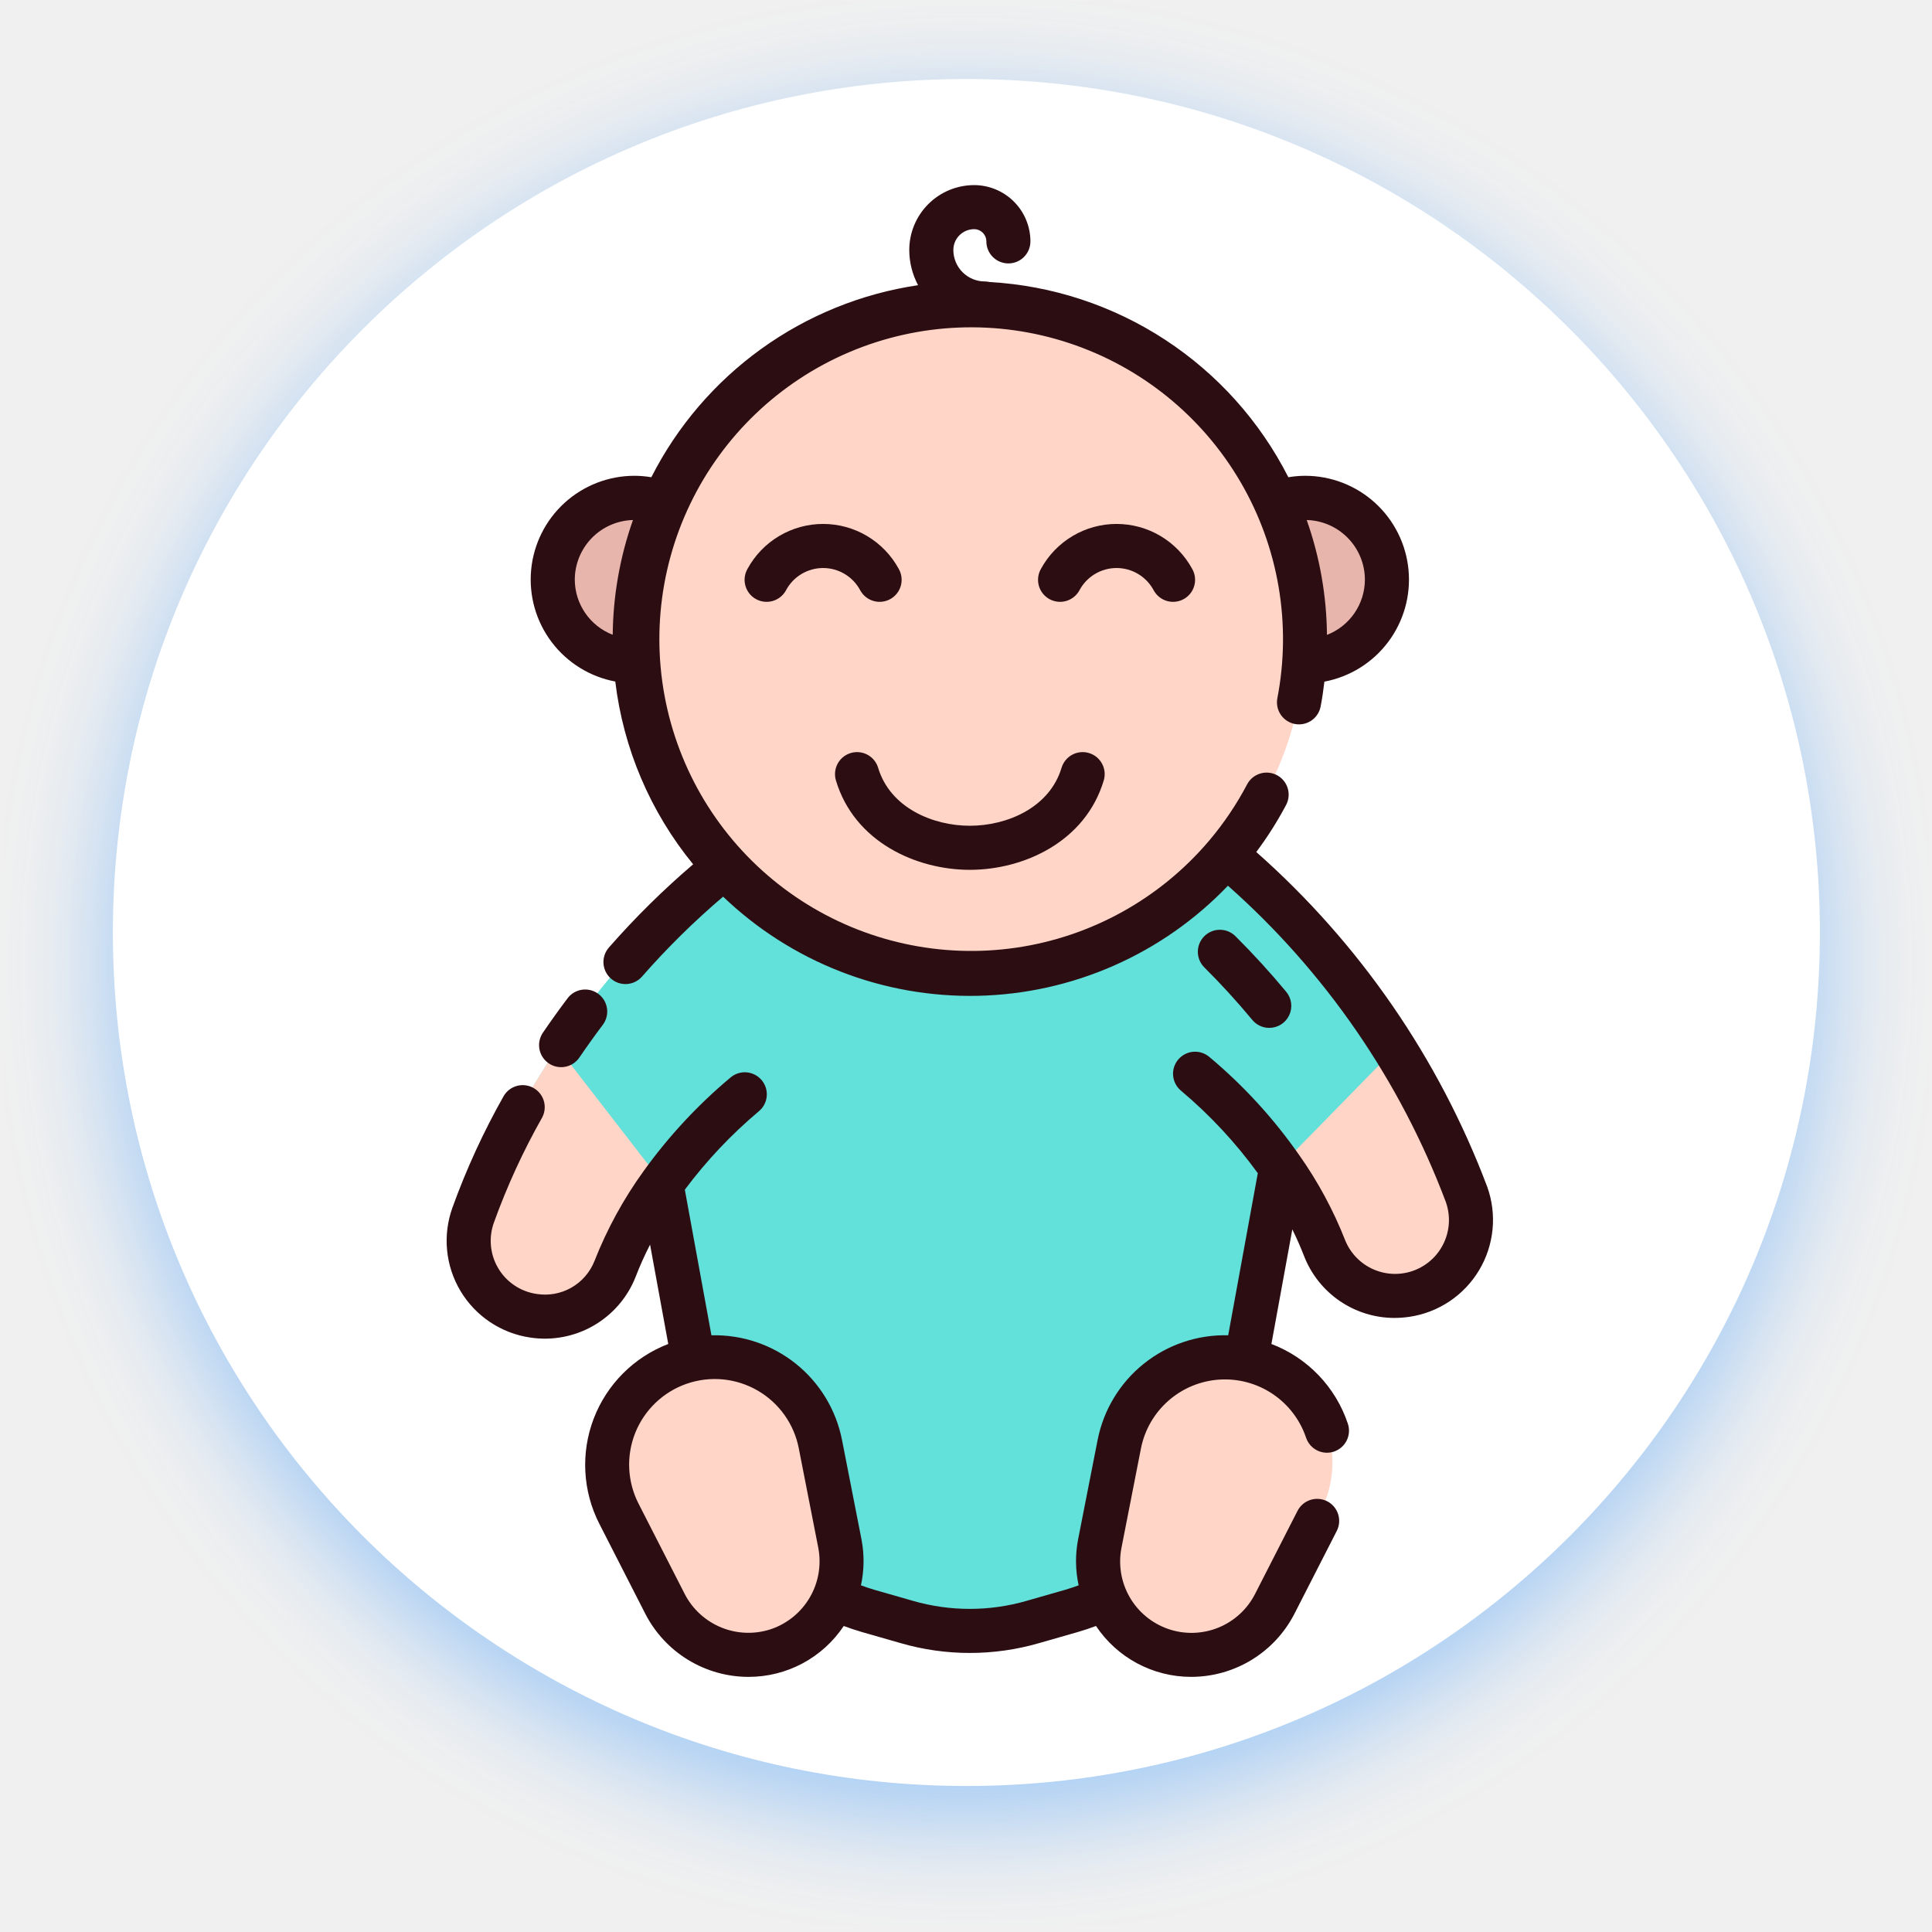
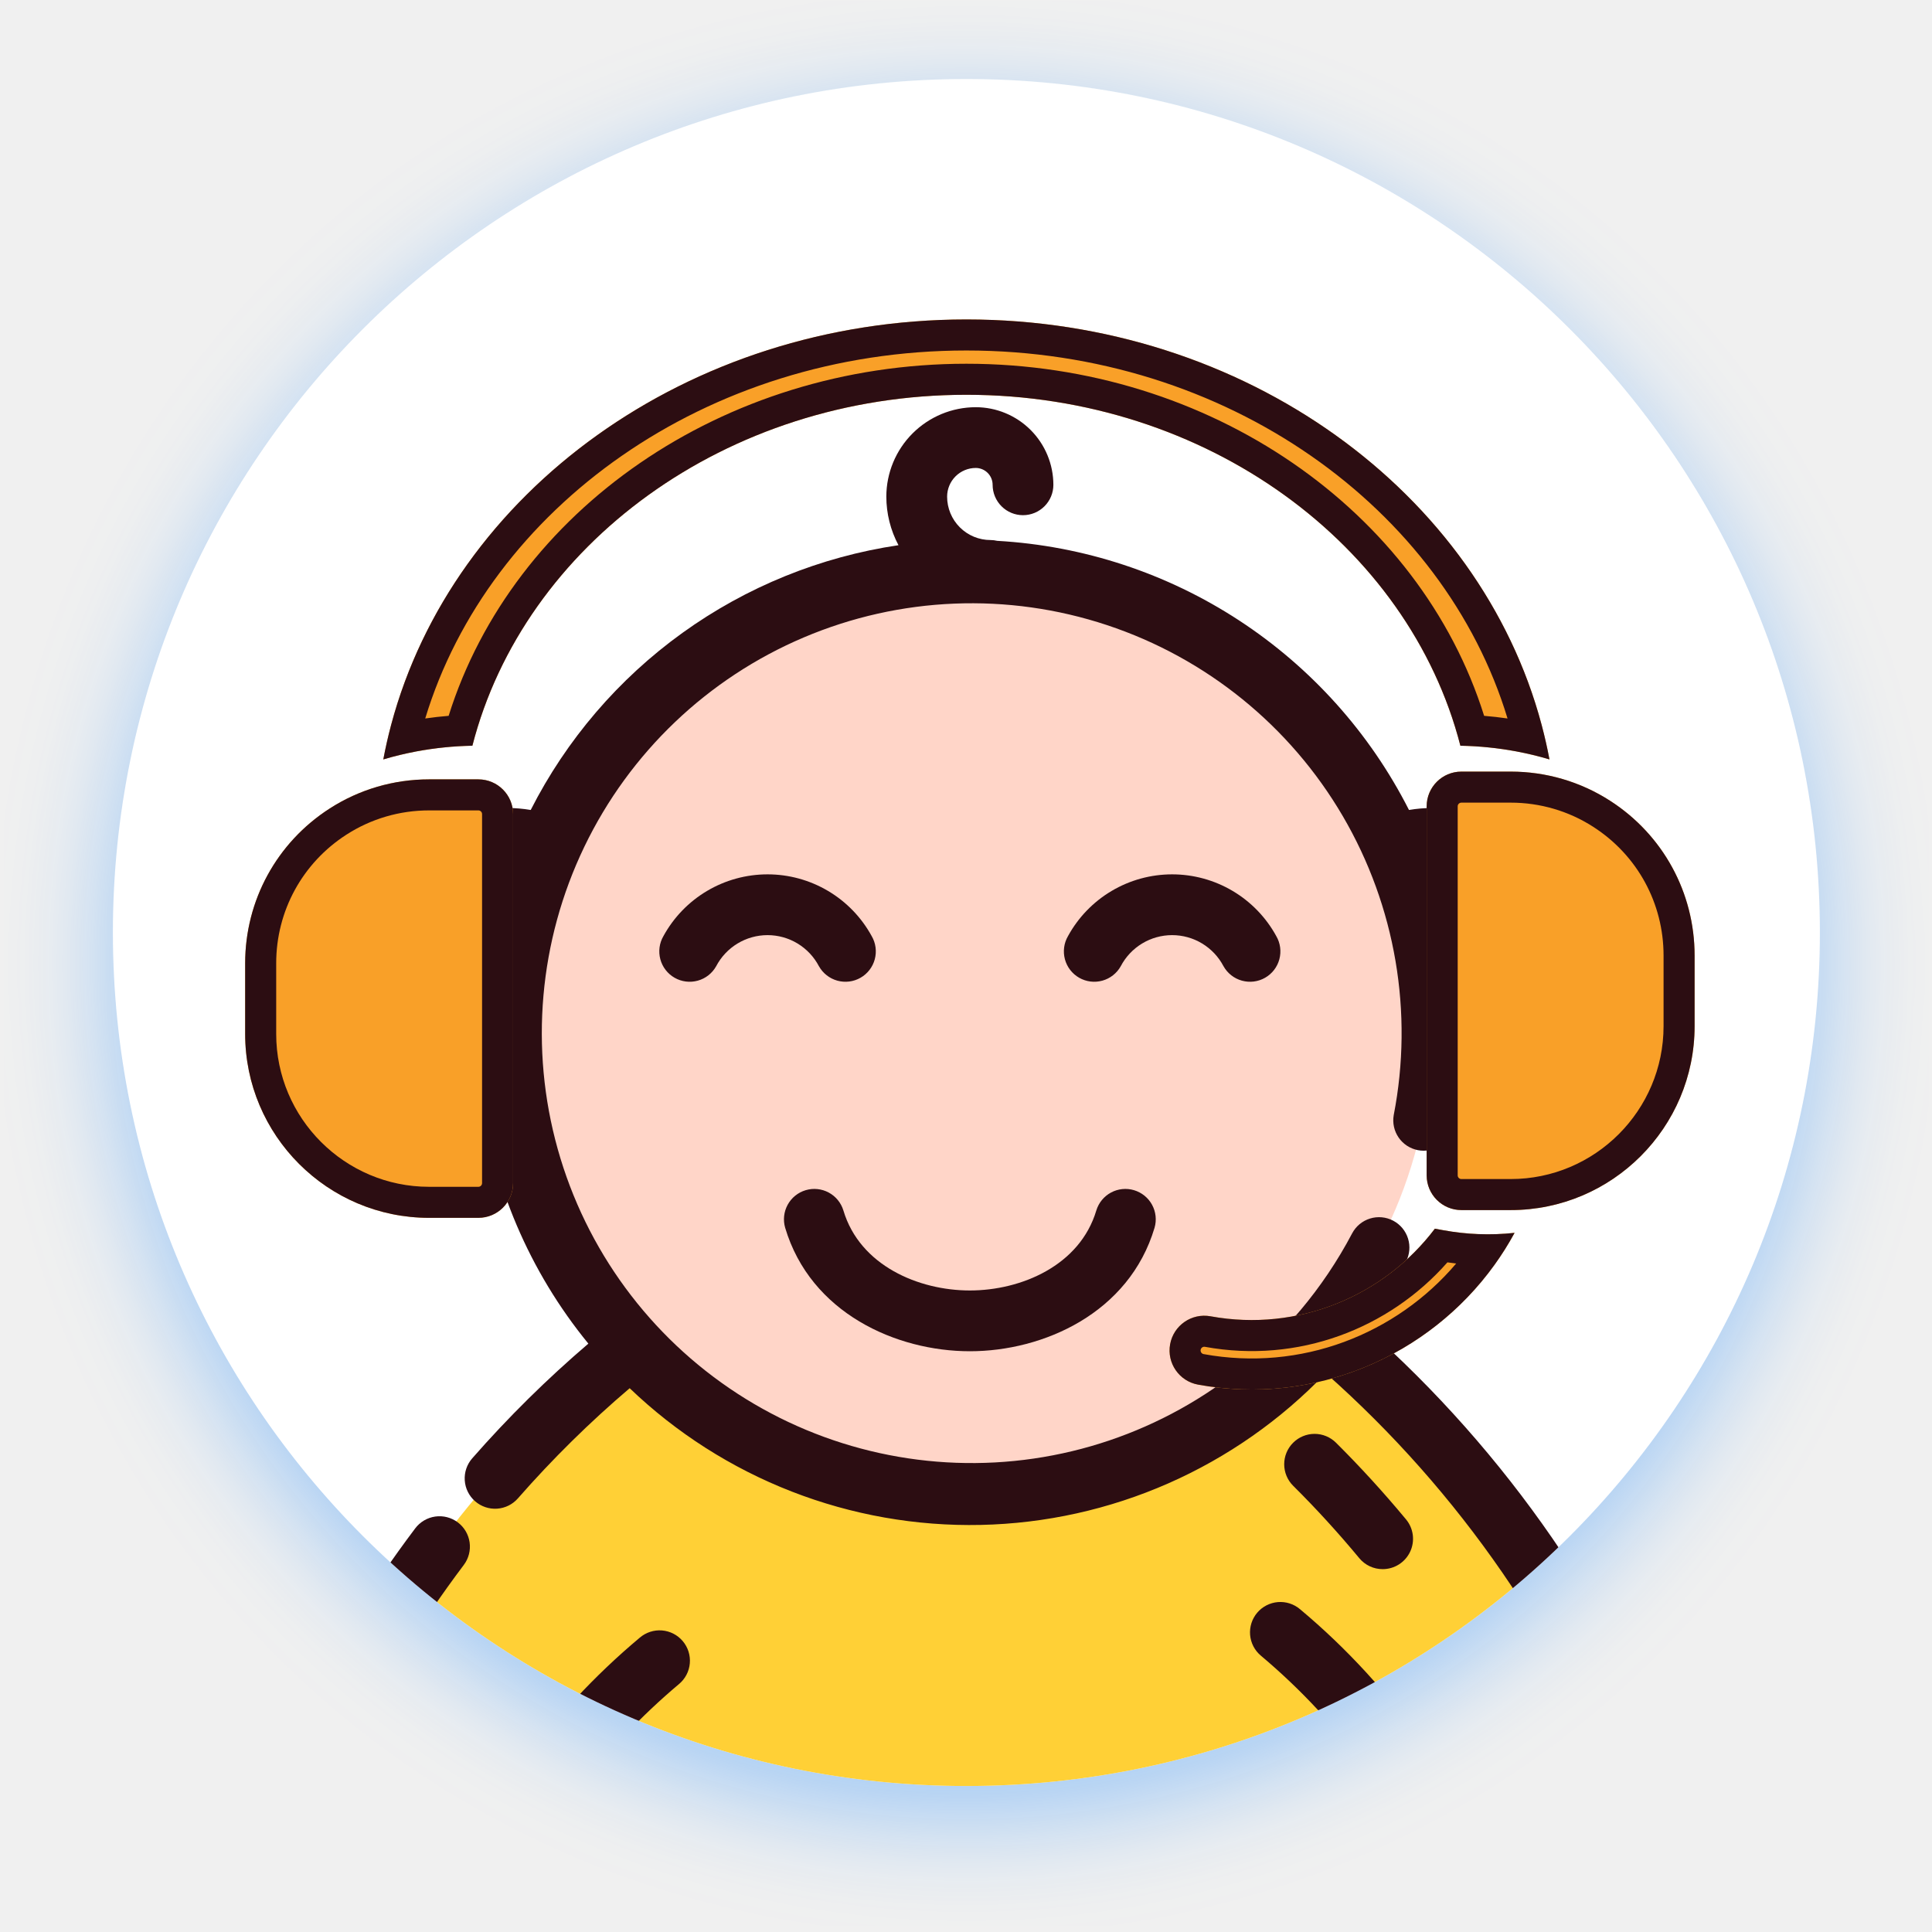
<svg xmlns="http://www.w3.org/2000/svg" width="249" height="249" viewBox="0 0 249 249" fill="none">
  <g filter="url(#filter0_d)">
    <circle cx="124.55" cy="120.184" r="110" fill="white" />
  </g>
  <mask id="mask0" mask-type="alpha" maskUnits="userSpaceOnUse" x="14" y="10" width="221" height="221">
    <circle cx="124.55" cy="120.184" r="110" fill="white" />
  </mask>
  <g mask="url(#mask0)">
-     <path d="M189.012 153.58C181.047 131.163 159.981 105.25 135.5 96.568L114.491 99.245C90.01 107.928 68.945 133.84 60.979 156.257C60.494 157.62 60.316 159.074 60.459 160.515C60.602 161.955 61.063 163.346 61.807 164.587C62.552 165.828 63.562 166.889 64.766 167.693C65.969 168.497 67.336 169.024 68.768 169.237C70.941 169.577 73.166 169.166 75.075 168.072C76.984 166.979 78.464 165.268 79.27 163.221C80.791 159.337 82.798 155.661 85.243 152.282L91.084 184.314C91.508 186.634 92.209 188.894 93.173 191.046C94.919 194.947 97.496 198.419 100.723 201.222C103.95 204.024 107.749 206.089 111.856 207.272L116.847 208.709C122.164 210.242 127.805 210.242 133.121 208.709L138.112 207.272C142.219 206.089 146.019 204.024 149.246 201.222C152.472 198.419 155.049 194.947 156.796 191.046C157.76 188.894 158.461 186.634 158.884 184.314L165.128 150.172C167.406 153.396 169.286 156.883 170.729 160.557C171.536 162.604 173.016 164.315 174.925 165.408C176.834 166.502 179.058 166.913 181.232 166.573C182.664 166.36 184.032 165.831 185.235 165.026C186.439 164.22 187.449 163.158 188.193 161.916C188.937 160.673 189.397 159.281 189.538 157.84C189.68 156.398 189.5 154.943 189.012 153.58Z" fill="#62E0DA" />
-     <path d="M85.21 152.253L85.243 152.285C82.798 155.671 80.786 159.351 79.256 163.237C78.449 165.282 76.97 166.992 75.061 168.083C73.153 169.175 70.93 169.583 68.758 169.241C67.327 169.028 65.96 168.5 64.758 167.696C63.555 166.891 62.545 165.83 61.802 164.589C61.059 163.347 60.6 161.956 60.459 160.516C60.318 159.076 60.498 157.622 60.986 156.26C63.617 149.036 67.109 142.156 71.386 135.767C71.549 135.508 71.711 135.264 71.873 135.005L85.21 152.253Z" fill="#FFD5C8" />
-     <path d="M181.234 166.56C179.062 166.902 176.838 166.494 174.93 165.403C173.021 164.311 171.542 162.602 170.736 160.557C169.29 156.881 167.405 153.394 165.122 150.172L179.887 135.083C180.146 135.472 180.374 135.861 180.617 136.251C184.002 141.723 186.813 147.53 189.006 153.58C189.494 154.942 189.674 156.395 189.533 157.836C189.391 159.276 188.933 160.667 188.189 161.908C187.446 163.15 186.437 164.211 185.234 165.015C184.031 165.82 182.665 166.347 181.234 166.56Z" fill="#FFD5C8" />
-     <path d="M149.637 212.295C146.89 211.349 144.577 209.441 143.126 206.924C141.675 204.406 141.184 201.449 141.742 198.598L144.252 185.791C144.639 183.818 145.45 181.952 146.629 180.323C147.809 178.695 149.328 177.342 151.082 176.359C152.837 175.376 154.784 174.787 156.788 174.631C158.793 174.476 160.808 174.758 162.693 175.458C164.527 176.14 166.197 177.203 167.591 178.576C168.986 179.949 170.074 181.602 170.784 183.425C171.495 185.249 171.811 187.203 171.712 189.157C171.613 191.112 171.102 193.024 170.211 194.767L164.275 206.389C162.955 208.971 160.748 210.99 158.059 212.075C155.37 213.16 152.379 213.238 149.637 212.295Z" fill="#FFD5C8" />
-     <path d="M100.354 212.295C103.101 211.349 105.414 209.441 106.865 206.924C108.316 204.406 108.808 201.449 108.249 198.598L105.739 185.791C105.352 183.818 104.541 181.952 103.362 180.323C102.183 178.695 100.663 177.342 98.909 176.359C97.155 175.376 95.208 174.787 93.203 174.631C91.198 174.476 89.184 174.758 87.299 175.458C85.464 176.14 83.795 177.203 82.4 178.576C81.005 179.949 79.917 181.602 79.207 183.425C78.497 185.249 78.181 187.203 78.279 189.157C78.378 191.112 78.889 193.024 79.78 194.767L85.717 206.389C87.036 208.971 89.243 210.99 91.933 212.075C94.622 213.16 97.612 213.238 100.354 212.295Z" fill="#FFD5C8" />
-     <path d="M168.196 84.916C174.021 84.916 178.743 80.195 178.743 74.37C178.743 68.545 174.021 63.823 168.196 63.823C162.371 63.823 157.649 68.545 157.649 74.37C157.649 80.195 162.371 84.916 168.196 84.916Z" fill="#E8B5AD" />
-     <path d="M81.795 84.916C87.62 84.916 92.342 80.195 92.342 74.37C92.342 68.545 87.62 63.823 81.795 63.823C75.97 63.823 71.249 68.545 71.249 74.37C71.249 80.195 75.97 84.916 81.795 84.916Z" fill="#E8B5AD" />
-     <path d="M124.995 125.177C148.854 125.177 168.196 105.835 168.196 81.976C168.196 58.117 148.854 38.776 124.995 38.776C101.136 38.776 81.795 58.117 81.795 81.976C81.795 105.835 101.136 125.177 124.995 125.177Z" fill="#FFD5C8" />
-     <path d="M163.585 132.475C164.124 132.475 164.652 132.322 165.108 132.033C165.563 131.744 165.926 131.331 166.155 130.843C166.385 130.355 166.47 129.812 166.401 129.277C166.333 128.742 166.114 128.238 165.769 127.823C163.676 125.302 161.472 122.891 159.222 120.655C158.688 120.124 157.964 119.827 157.211 119.83C156.458 119.832 155.737 120.134 155.206 120.668C154.675 121.202 154.378 121.925 154.381 122.678C154.383 123.432 154.685 124.153 155.219 124.684C157.345 126.793 159.423 129.065 161.399 131.45C161.665 131.771 161.999 132.03 162.377 132.207C162.755 132.385 163.168 132.476 163.585 132.475Z" fill="#2C0D12" />
-     <path d="M70.721 137.046C71.343 137.47 72.109 137.629 72.848 137.489C73.588 137.35 74.242 136.922 74.667 136.3C75.649 134.86 76.666 133.441 77.69 132.081C78.143 131.478 78.338 130.721 78.233 129.974C78.127 129.228 77.729 128.554 77.127 128.101C76.524 127.648 75.766 127.452 75.02 127.558C74.274 127.664 73.6 128.061 73.147 128.664C72.069 130.095 71 131.584 69.966 133.102C69.757 133.41 69.61 133.757 69.535 134.122C69.459 134.487 69.457 134.864 69.527 135.23C69.597 135.596 69.738 135.945 69.943 136.257C70.148 136.568 70.412 136.837 70.721 137.046Z" fill="#2C0D12" />
-     <path d="M191.682 152.97C185.423 136.373 175.203 121.556 161.912 109.81C163.349 107.888 164.635 105.858 165.759 103.738C166.11 103.071 166.181 102.292 165.958 101.572C165.734 100.852 165.234 100.251 164.567 99.9C163.9 99.549 163.121 99.477 162.401 99.701C161.681 99.924 161.08 100.425 160.729 101.092C159.375 103.661 157.748 106.077 155.877 108.299C155.858 108.322 155.832 108.338 155.813 108.362C155.793 108.387 155.795 108.392 155.785 108.405C149.457 115.847 140.635 120.729 130.968 122.139C121.302 123.548 111.453 121.389 103.263 116.064C95.073 110.739 89.103 102.613 86.47 93.206C83.836 83.799 84.719 73.755 88.954 64.952C93.188 56.149 100.484 49.189 109.477 45.375C118.47 41.56 128.545 41.152 137.817 44.227C147.09 47.301 154.925 53.648 159.857 62.08C164.79 70.511 166.482 80.451 164.618 90.04C164.493 90.772 164.659 91.524 165.081 92.135C165.503 92.745 166.147 93.166 166.876 93.308C167.604 93.449 168.359 93.3 168.979 92.891C169.599 92.483 170.034 91.848 170.192 91.123C170.403 90.044 170.56 88.95 170.691 87.852C173.967 87.234 176.895 85.415 178.9 82.752C180.905 80.088 181.844 76.773 181.533 73.453C181.222 70.134 179.683 67.051 177.218 64.807C174.752 62.563 171.538 61.32 168.204 61.321C167.481 61.324 166.759 61.386 166.046 61.508C162.393 54.312 156.916 48.201 150.161 43.786C143.406 39.371 135.611 36.806 127.554 36.349C127.348 36.3 127.138 36.276 126.926 36.274C125.85 36.274 124.819 35.846 124.058 35.086C123.297 34.325 122.87 33.293 122.87 32.218C122.87 31.507 123.152 30.826 123.654 30.323C124.156 29.82 124.837 29.537 125.547 29.535C125.965 29.536 126.366 29.702 126.661 29.997C126.957 30.293 127.123 30.693 127.124 31.111C127.124 31.864 127.423 32.586 127.956 33.119C128.488 33.651 129.211 33.95 129.964 33.95C130.717 33.95 131.439 33.651 131.971 33.119C132.504 32.586 132.803 31.864 132.803 31.111C132.801 29.188 132.035 27.343 130.675 25.984C129.315 24.624 127.471 23.859 125.547 23.857C123.331 23.859 121.207 24.74 119.64 26.306C118.072 27.873 117.191 29.997 117.188 32.213C117.189 33.797 117.579 35.357 118.323 36.756C111.033 37.837 104.108 40.648 98.126 44.954C92.145 49.261 87.282 54.937 83.945 61.508C83.232 61.386 82.51 61.324 81.787 61.321C78.453 61.317 75.239 62.558 72.772 64.8C70.306 67.043 68.766 70.126 68.455 73.445C68.143 76.763 69.082 80.079 71.088 82.741C73.094 85.404 76.022 87.221 79.298 87.837C80.337 96.483 83.818 104.654 89.333 111.393C85.46 114.702 81.832 118.287 78.475 122.118C78.23 122.399 78.041 122.725 77.922 123.078C77.802 123.431 77.753 123.805 77.778 124.177C77.803 124.549 77.9 124.912 78.065 125.247C78.231 125.581 78.46 125.88 78.74 126.125C79.021 126.371 79.347 126.559 79.7 126.679C80.053 126.798 80.427 126.847 80.799 126.823C81.171 126.798 81.534 126.7 81.869 126.535C82.203 126.37 82.502 126.141 82.747 125.86C85.974 122.176 89.466 118.734 93.197 115.562C97.56 119.744 102.704 123.025 108.336 125.218C113.968 127.411 119.977 128.472 126.019 128.342C132.062 128.211 138.019 126.89 143.551 124.455C149.083 122.02 154.08 118.519 158.258 114.152C170.786 125.243 180.421 139.222 186.328 154.878C186.946 156.585 186.871 158.467 186.118 160.119C185.366 161.771 183.996 163.063 182.302 163.717C180.608 164.371 178.725 164.335 177.057 163.617C175.389 162.899 174.069 161.557 173.38 159.877C171.853 155.984 169.861 152.29 167.448 148.874L167.438 148.863C164.156 144.153 160.262 139.901 155.858 136.218C155.573 135.977 155.244 135.795 154.889 135.681C154.534 135.567 154.16 135.525 153.788 135.555C153.417 135.586 153.055 135.69 152.723 135.861C152.392 136.031 152.097 136.266 151.856 136.55C151.615 136.835 151.432 137.164 151.319 137.519C151.205 137.874 151.162 138.248 151.193 138.62C151.224 138.992 151.328 139.353 151.498 139.685C151.669 140.017 151.903 140.311 152.188 140.552C155.917 143.685 159.248 147.261 162.108 151.203L158.292 172.095C154.346 171.994 150.491 173.293 147.411 175.761C144.331 178.23 142.225 181.71 141.464 185.583L138.949 198.39C138.569 200.351 138.592 202.369 139.018 204.32C138.458 204.523 137.896 204.718 137.332 204.882L132.342 206.311C127.536 207.706 122.433 207.706 117.627 206.311L112.654 204.885C112.086 204.723 111.518 204.525 110.96 204.322C111.386 202.37 111.409 200.352 111.028 198.391L108.52 185.585C107.759 181.711 105.652 178.232 102.572 175.763C99.492 173.295 95.637 171.996 91.691 172.098L88.262 153.328C91.043 149.605 94.243 146.214 97.8 143.223C98.089 142.984 98.328 142.689 98.502 142.357C98.677 142.025 98.784 141.662 98.817 141.288C98.851 140.914 98.81 140.538 98.697 140.18C98.583 139.822 98.401 139.49 98.159 139.204C97.916 138.917 97.62 138.681 97.286 138.51C96.952 138.339 96.588 138.235 96.214 138.205C95.84 138.176 95.464 138.22 95.107 138.337C94.75 138.453 94.42 138.639 94.136 138.884C89.91 142.424 86.145 146.481 82.929 150.959C80.341 154.546 78.216 158.443 76.601 162.561C76.023 163.998 74.974 165.198 73.626 165.962C72.278 166.727 70.71 167.011 69.18 166.769C68.16 166.624 67.186 166.252 66.329 165.682C65.472 165.112 64.753 164.357 64.224 163.474C63.695 162.59 63.371 161.6 63.274 160.574C63.176 159.549 63.309 158.516 63.663 157.548C65.347 152.877 67.423 148.357 69.869 144.036C70.221 143.38 70.301 142.613 70.093 141.899C69.885 141.185 69.405 140.581 68.756 140.217C68.107 139.853 67.342 139.758 66.624 139.953C65.906 140.148 65.293 140.616 64.917 141.258C62.313 145.861 60.102 150.676 58.308 155.652C57.676 157.409 57.442 159.285 57.623 161.143C57.804 163.002 58.397 164.797 59.357 166.399C60.317 168 61.622 169.368 63.176 170.404C64.73 171.44 66.494 172.117 68.342 172.387C71.151 172.812 74.02 172.274 76.484 170.86C78.947 169.445 80.859 167.238 81.907 164.598C82.454 163.17 83.081 161.772 83.782 160.412L86.126 173.214C83.94 174.054 81.955 175.343 80.301 176.999C78.646 178.655 77.358 180.641 76.521 182.828C75.683 185.014 75.315 187.352 75.441 189.69C75.566 192.027 76.181 194.313 77.247 196.397L83.184 208.018C84.444 210.46 86.352 212.508 88.699 213.937C91.046 215.366 93.741 216.121 96.489 216.119C98.913 216.12 101.301 215.521 103.439 214.377C105.577 213.233 107.399 211.579 108.744 209.561C109.518 209.848 110.3 210.111 111.09 210.34L116.063 211.766C121.897 213.459 128.092 213.459 133.926 211.766L138.917 210.337C139.702 210.108 140.481 209.85 141.253 209.559C142.598 211.577 144.421 213.231 146.559 214.375C148.697 215.519 151.084 216.118 153.509 216.118C156.256 216.119 158.951 215.364 161.298 213.935C163.645 212.506 165.553 210.458 166.814 208.016L172.286 197.308C172.629 196.637 172.691 195.857 172.459 195.141C172.227 194.424 171.719 193.829 171.048 193.486C170.378 193.144 169.598 193.082 168.881 193.314C168.165 193.546 167.57 194.054 167.227 194.724L161.754 205.433C160.746 207.409 159.057 208.953 157 209.782C154.942 210.611 152.654 210.668 150.558 209.943C148.462 209.218 146.698 207.76 145.592 205.837C144.486 203.914 144.112 201.657 144.539 199.48L147.049 186.673C147.521 184.288 148.769 182.125 150.597 180.521C152.425 178.917 154.732 177.962 157.159 177.805C159.586 177.648 161.997 178.297 164.017 179.651C166.037 181.006 167.553 182.989 168.329 185.294C168.448 185.648 168.635 185.975 168.88 186.256C169.125 186.537 169.423 186.767 169.757 186.933C170.091 187.1 170.454 187.198 170.826 187.224C171.198 187.25 171.572 187.202 171.925 187.083C172.279 186.964 172.606 186.777 172.887 186.532C173.168 186.287 173.399 185.989 173.565 185.655C173.731 185.321 173.829 184.958 173.855 184.586C173.881 184.214 173.833 183.84 173.714 183.487C172.934 181.152 171.646 179.019 169.943 177.243C168.239 175.466 166.162 174.09 163.862 173.213L166.557 158.447C167.125 159.598 167.633 160.752 168.081 161.908C169.001 164.258 170.61 166.274 172.696 167.693C174.783 169.112 177.25 169.867 179.773 169.859C180.402 169.852 181.029 169.804 181.652 169.714C183.498 169.44 185.261 168.759 186.813 167.722C188.365 166.684 189.667 165.315 190.626 163.714C191.586 162.112 192.178 160.318 192.361 158.46C192.543 156.602 192.312 154.727 191.682 152.97ZM175.911 74.707C175.906 76.248 175.437 77.751 174.565 79.022C173.693 80.292 172.459 81.269 171.022 81.827C170.975 76.782 170.093 71.779 168.413 67.021C170.417 67.075 172.322 67.908 173.721 69.343C175.121 70.778 175.907 72.703 175.911 74.707ZM74.08 74.707C74.084 72.703 74.87 70.778 76.269 69.343C77.669 67.908 79.573 67.075 81.578 67.021C79.899 71.774 79.018 76.771 78.968 81.811C77.534 81.256 76.299 80.281 75.427 79.014C74.555 77.747 74.085 76.246 74.08 74.707ZM99.43 209.947C97.335 210.66 95.053 210.597 93 209.769C90.947 208.94 89.26 207.403 88.246 205.435L82.308 193.814C81.584 192.408 81.171 190.863 81.097 189.284C81.022 187.704 81.288 186.127 81.876 184.66C82.465 183.192 83.362 181.868 84.507 180.777C85.651 179.686 87.017 178.854 88.512 178.337C90.006 177.821 91.594 177.631 93.168 177.781C94.742 177.932 96.266 178.419 97.635 179.21C99.004 180 100.188 181.076 101.105 182.364C102.022 183.652 102.652 185.122 102.951 186.675L105.461 199.482C105.88 201.66 105.501 203.915 104.394 205.837C103.286 207.758 101.525 209.217 99.43 209.947Z" fill="#2C0D12" />
-     <path d="M124.996 112.106C131.877 112.106 139.886 108.536 142.261 100.563C142.47 99.843 142.386 99.07 142.027 98.412C141.668 97.754 141.064 97.265 140.345 97.051C139.627 96.837 138.854 96.915 138.193 97.269C137.533 97.623 137.039 98.224 136.819 98.94C135.278 104.111 129.769 106.425 124.996 106.425C120.222 106.425 114.714 104.111 113.172 98.94C112.953 98.224 112.459 97.623 111.798 97.269C111.138 96.915 110.364 96.837 109.646 97.051C108.928 97.265 108.323 97.754 107.964 98.412C107.606 99.07 107.521 99.843 107.73 100.563C110.105 108.536 118.114 112.106 124.996 112.106Z" fill="#2C0D12" />
-     <path d="M148.709 76.116C148.892 76.443 149.139 76.73 149.434 76.961C149.728 77.193 150.066 77.363 150.427 77.463C150.789 77.564 151.166 77.591 151.538 77.545C151.91 77.498 152.269 77.379 152.594 77.193C152.92 77.007 153.205 76.758 153.434 76.462C153.663 76.165 153.831 75.826 153.928 75.464C154.025 75.102 154.05 74.724 154.001 74.353C153.951 73.981 153.829 73.623 153.64 73.299C152.685 71.552 151.277 70.094 149.564 69.078C147.851 68.062 145.896 67.526 143.905 67.526C141.913 67.526 139.959 68.062 138.246 69.078C136.533 70.094 135.125 71.552 134.169 73.299C133.981 73.623 133.858 73.981 133.809 74.353C133.76 74.724 133.784 75.102 133.881 75.464C133.979 75.826 134.147 76.165 134.375 76.462C134.604 76.758 134.89 77.007 135.215 77.193C135.541 77.379 135.9 77.498 136.272 77.545C136.643 77.591 137.021 77.564 137.382 77.463C137.743 77.363 138.081 77.193 138.376 76.961C138.671 76.73 138.917 76.443 139.1 76.116C139.559 75.239 140.249 74.504 141.096 73.991C141.943 73.478 142.914 73.207 143.904 73.207C144.894 73.207 145.865 73.478 146.712 73.991C147.558 74.504 148.249 75.239 148.708 76.116H148.709Z" fill="#2C0D12" />
-     <path d="M110.889 76.116C111.072 76.443 111.318 76.73 111.613 76.961C111.908 77.193 112.246 77.363 112.607 77.463C112.968 77.564 113.346 77.591 113.718 77.545C114.09 77.498 114.449 77.379 114.774 77.193C115.099 77.007 115.385 76.758 115.614 76.462C115.843 76.165 116.011 75.826 116.108 75.464C116.205 75.102 116.23 74.724 116.18 74.353C116.131 73.981 116.008 73.623 115.82 73.299C114.865 71.552 113.457 70.094 111.744 69.078C110.031 68.062 108.076 67.526 106.084 67.526C104.093 67.526 102.138 68.062 100.425 69.078C98.712 70.094 97.304 71.552 96.349 73.299C96.161 73.623 96.038 73.981 95.989 74.353C95.939 74.724 95.964 75.102 96.061 75.464C96.158 75.826 96.326 76.165 96.555 76.462C96.784 76.758 97.07 77.007 97.395 77.193C97.72 77.379 98.079 77.498 98.451 77.545C98.823 77.591 99.201 77.564 99.562 77.463C99.923 77.363 100.261 77.193 100.556 76.961C100.851 76.73 101.097 76.443 101.28 76.116C101.739 75.239 102.429 74.504 103.276 73.991C104.123 73.478 105.094 73.207 106.084 73.207C107.074 73.207 108.045 73.478 108.891 73.991C109.738 74.504 110.428 75.239 110.887 76.116H110.889Z" fill="#2C0D12" />
+     <path d="M213.256 231.331C202.275 200.425 173.232 164.699 139.479 152.729L110.515 156.42C76.762 168.391 47.719 204.116 36.738 235.022C36.068 236.902 35.823 238.907 36.02 240.893C36.218 242.878 36.853 244.796 37.879 246.507C38.906 248.218 40.299 249.68 41.958 250.789C43.617 251.898 45.502 252.625 47.475 252.919C50.472 253.387 53.539 252.82 56.171 251.312C58.803 249.805 60.843 247.446 61.956 244.624C64.052 239.269 66.819 234.201 70.19 229.542L78.243 273.705C78.827 276.903 79.794 280.019 81.122 282.986C83.531 288.364 87.083 293.152 91.532 297.015C95.981 300.879 101.219 303.725 106.882 305.357L113.763 307.339C121.092 309.452 128.87 309.452 136.2 307.339L143.081 305.357C148.743 303.725 153.981 300.879 158.43 297.015C162.879 293.152 166.432 288.364 168.84 282.986C170.169 280.019 171.136 276.903 171.719 273.705L180.327 226.634C183.468 231.078 186.06 235.885 188.05 240.95C189.162 243.772 191.202 246.131 193.834 247.639C196.466 249.147 199.533 249.713 202.53 249.245C204.505 248.951 206.39 248.222 208.049 247.112C209.709 246.001 211.102 244.537 212.128 242.824C213.153 241.111 213.787 239.191 213.982 237.204C214.177 235.217 213.929 233.211 213.256 231.331Z" fill="#FFD036" />
+     <path d="M70.145 229.501L70.19 229.546C66.819 234.215 64.046 239.288 61.935 244.646C60.824 247.466 58.784 249.822 56.153 251.327C53.522 252.832 50.456 253.395 47.462 252.923C45.489 252.629 43.605 251.902 41.947 250.793C40.288 249.684 38.897 248.221 37.872 246.509C36.847 244.797 36.215 242.88 36.02 240.894C35.825 238.909 36.074 236.905 36.746 235.027C40.374 225.067 45.188 215.581 51.086 206.773C51.309 206.415 51.533 206.08 51.757 205.722L70.145 229.501Z" fill="#FFD5C8" />
+     <path d="M202.532 249.227C199.538 249.699 196.473 249.136 193.842 247.631C191.21 246.127 189.171 243.77 188.059 240.95C186.066 235.883 183.468 231.076 180.319 226.633L200.676 205.829C201.034 206.366 201.347 206.903 201.682 207.44C206.349 214.985 210.225 222.991 213.248 231.331C213.921 233.209 214.169 235.213 213.974 237.199C213.78 239.184 213.147 241.102 212.122 242.813C211.098 244.525 209.706 245.988 208.048 247.097C206.389 248.206 204.506 248.934 202.532 249.227Z" fill="#FFD5C8" />
+     <path d="M184.557 136.665C192.588 136.665 199.098 130.155 199.098 122.124C199.098 114.094 192.588 107.584 184.557 107.584C176.527 107.584 170.017 114.094 170.017 122.124C170.017 130.155 176.527 136.665 184.557 136.665Z" fill="#E8B5AD" />
+     <path d="M65.437 136.665C73.467 136.665 79.977 130.155 79.977 122.124C79.977 114.094 73.467 107.584 65.437 107.584C57.406 107.584 50.896 114.094 50.896 122.124C50.896 130.155 57.406 136.665 65.437 136.665Z" fill="#E8B5AD" />
+     <path d="M124.997 192.172C157.891 192.172 184.557 165.506 184.557 132.612C184.557 99.717 157.891 73.051 124.997 73.051C92.102 73.051 65.436 99.717 65.436 132.612C65.436 165.506 92.102 192.172 124.997 192.172Z" fill="#FFD5C8" />
+     <path d="M178.2 202.234C178.943 202.235 179.672 202.023 180.299 201.625C180.927 201.226 181.428 200.657 181.744 199.985C182.06 199.312 182.177 198.563 182.083 197.825C181.989 197.088 181.686 196.392 181.211 195.821C178.325 192.344 175.287 189.02 172.185 185.938C171.448 185.206 170.451 184.797 169.413 184.8C168.374 184.803 167.38 185.219 166.648 185.956C165.916 186.692 165.507 187.689 165.51 188.728C165.514 189.766 165.929 190.76 166.666 191.492C169.596 194.4 172.462 197.532 175.187 200.82C175.554 201.264 176.014 201.62 176.535 201.865C177.056 202.109 177.625 202.235 178.2 202.234Z" fill="#2C0D12" />
+     <path d="M50.168 208.536C51.026 209.121 52.081 209.34 53.102 209.147C54.122 208.955 55.023 208.364 55.609 207.507C56.962 205.523 58.365 203.565 59.776 201.691C60.401 200.86 60.67 199.815 60.525 198.786C60.379 197.757 59.831 196.828 59 196.203C58.169 195.579 57.125 195.309 56.096 195.455C55.067 195.601 54.138 196.149 53.513 196.98C52.027 198.953 50.553 201.006 49.128 203.098C48.839 203.523 48.637 204.001 48.533 204.505C48.429 205.008 48.425 205.527 48.522 206.032C48.618 206.537 48.814 207.018 49.096 207.448C49.379 207.878 49.743 208.247 50.168 208.536Z" fill="#2C0D12" />
+     <path d="M216.938 230.49C208.308 207.608 194.218 187.18 175.893 170.985C177.875 168.336 179.648 165.537 181.197 162.614C181.681 161.695 181.78 160.621 181.471 159.628C181.163 158.636 180.474 157.807 179.554 157.323C178.634 156.839 177.56 156.74 176.568 157.048C175.575 157.356 174.746 158.046 174.262 158.966C172.395 162.508 170.153 165.839 167.574 168.903C167.547 168.934 167.511 168.956 167.484 168.99C167.457 169.023 167.46 169.03 167.446 169.048C158.722 179.308 146.559 186.04 133.232 187.983C119.904 189.927 106.326 186.949 95.034 179.608C83.743 172.267 75.512 161.064 71.881 148.094C68.25 135.125 69.467 121.277 75.305 109.14C81.143 97.003 91.202 87.408 103.601 82.149C116 76.89 129.89 76.327 142.674 80.566C155.458 84.805 166.26 93.555 173.06 105.18C179.861 116.805 182.194 130.509 179.624 143.729C179.451 144.738 179.68 145.774 180.262 146.616C180.844 147.458 181.732 148.039 182.737 148.234C183.741 148.429 184.782 148.223 185.637 147.66C186.492 147.097 187.092 146.222 187.309 145.222C187.599 143.734 187.816 142.226 187.998 140.712C192.514 139.86 196.55 137.352 199.315 133.68C202.08 130.009 203.374 125.437 202.945 120.861C202.516 116.285 200.394 112.033 196.995 108.94C193.596 105.846 189.165 104.132 184.568 104.134C183.571 104.138 182.576 104.224 181.593 104.391C176.557 94.471 169.005 86.046 159.692 79.959C150.38 73.871 139.632 70.335 128.524 69.704C128.24 69.638 127.95 69.603 127.658 69.601C126.175 69.601 124.753 69.012 123.704 67.963C122.655 66.915 122.066 65.492 122.066 64.009C122.067 63.029 122.455 62.09 123.147 61.397C123.839 60.704 124.778 60.313 125.757 60.311C126.333 60.312 126.885 60.541 127.293 60.948C127.701 61.355 127.93 61.907 127.931 62.483C127.931 63.521 128.344 64.517 129.078 65.251C129.812 65.986 130.808 66.398 131.846 66.398C132.884 66.398 133.88 65.986 134.614 65.251C135.349 64.517 135.761 63.521 135.761 62.483C135.757 59.831 134.702 57.289 132.827 55.414C130.951 53.539 128.409 52.484 125.757 52.481C122.702 52.484 119.773 53.699 117.612 55.859C115.452 58.019 114.236 60.947 114.232 64.002C114.233 66.187 114.771 68.338 115.798 70.266C105.747 71.756 96.198 75.632 87.952 81.569C79.706 87.506 73.001 95.332 68.4 104.391C67.417 104.224 66.422 104.138 65.425 104.134C60.829 104.128 56.397 105.839 52.996 108.931C49.596 112.023 47.473 116.273 47.044 120.849C46.614 125.424 47.909 129.995 50.675 133.666C53.44 137.337 57.476 139.842 61.993 140.692C63.426 152.612 68.225 163.877 75.829 173.169C70.49 177.731 65.486 182.673 60.859 187.955C60.52 188.342 60.261 188.792 60.096 189.279C59.931 189.766 59.864 190.28 59.898 190.793C59.931 191.306 60.066 191.808 60.294 192.268C60.522 192.729 60.838 193.141 61.225 193.48C61.611 193.818 62.061 194.078 62.548 194.243C63.035 194.407 63.55 194.475 64.062 194.441C64.576 194.407 65.077 194.272 65.538 194.045C65.999 193.817 66.41 193.501 66.749 193.114C71.197 188.035 76.012 183.29 81.155 178.916C87.171 184.682 94.263 189.206 102.028 192.229C109.793 195.253 118.078 196.716 126.408 196.535C134.739 196.355 142.952 194.534 150.579 191.177C158.205 187.82 165.096 182.993 170.855 176.972C188.128 192.264 201.412 211.537 209.556 233.121C210.408 235.475 210.305 238.069 209.267 240.347C208.229 242.625 206.34 244.406 204.005 245.307C201.669 246.209 199.074 246.16 196.774 245.17C194.475 244.18 192.655 242.329 191.704 240.013C189.599 234.646 186.853 229.552 183.526 224.844L183.512 224.828C178.987 218.335 173.618 212.472 167.547 207.395C167.154 207.063 166.701 206.811 166.211 206.654C165.721 206.497 165.206 206.439 164.693 206.481C164.181 206.524 163.682 206.667 163.225 206.902C162.768 207.137 162.361 207.46 162.029 207.853C161.697 208.245 161.445 208.699 161.288 209.188C161.132 209.678 161.073 210.194 161.115 210.706C161.158 211.218 161.301 211.717 161.536 212.175C161.771 212.632 162.094 213.038 162.487 213.37C167.627 217.689 172.221 222.62 176.164 228.054L170.902 256.858C165.462 256.718 160.148 258.509 155.901 261.913C151.655 265.317 148.75 270.114 147.702 275.454L144.235 293.111C143.71 295.814 143.742 298.597 144.329 301.287C143.557 301.567 142.783 301.835 142.004 302.061L135.126 304.032C128.5 305.955 121.464 305.955 114.838 304.032L107.982 302.066C107.199 301.842 106.416 301.569 105.646 301.289C106.233 298.599 106.265 295.817 105.74 293.113L102.282 275.456C101.233 270.116 98.328 265.319 94.081 261.916C89.834 258.513 84.52 256.722 79.079 256.862L74.353 230.984C78.186 225.851 82.598 221.176 87.502 217.052C87.9 216.722 88.229 216.317 88.47 215.859C88.711 215.401 88.859 214.9 88.904 214.385C88.951 213.87 88.894 213.35 88.738 212.857C88.582 212.364 88.33 211.906 87.996 211.511C87.662 211.116 87.254 210.791 86.794 210.554C86.333 210.318 85.831 210.175 85.315 210.134C84.8 210.093 84.281 210.155 83.789 210.316C83.297 210.476 82.843 210.733 82.451 211.07C76.624 215.951 71.433 221.544 66.999 227.718C63.432 232.663 60.501 238.037 58.275 243.713C57.478 245.696 56.032 247.349 54.173 248.403C52.315 249.457 50.154 249.849 48.043 249.516C46.638 249.315 45.295 248.802 44.113 248.016C42.931 247.23 41.94 246.19 41.211 244.972C40.482 243.754 40.034 242.388 39.9 240.975C39.767 239.562 39.95 238.136 40.437 236.803C42.759 230.363 45.621 224.131 48.994 218.173C49.478 217.269 49.589 216.212 49.302 215.227C49.015 214.243 48.353 213.41 47.459 212.908C46.565 212.407 45.509 212.276 44.519 212.544C43.53 212.812 42.685 213.458 42.166 214.343C38.576 220.69 35.528 227.328 33.055 234.188C32.183 236.61 31.86 239.196 32.11 241.759C32.36 244.321 33.176 246.796 34.5 249.005C35.824 251.213 37.623 253.099 39.765 254.527C41.908 255.955 44.341 256.888 46.889 257.26C50.761 257.847 54.717 257.105 58.113 255.155C61.509 253.205 64.145 250.163 65.59 246.523C66.345 244.553 67.209 242.626 68.176 240.751L71.406 258.401C68.393 259.558 65.657 261.336 63.376 263.62C61.094 265.903 59.319 268.641 58.164 271.655C57.01 274.669 56.502 277.893 56.675 281.116C56.847 284.339 57.696 287.49 59.165 290.364L67.351 306.385C69.088 309.752 71.719 312.575 74.954 314.545C78.19 316.516 81.906 317.557 85.694 317.555C89.037 317.555 92.329 316.73 95.276 315.152C98.224 313.575 100.736 311.294 102.59 308.513C103.657 308.909 104.736 309.271 105.825 309.587L112.682 311.553C120.725 313.887 129.266 313.887 137.309 311.553L144.19 309.582C145.273 309.267 146.347 308.911 147.411 308.511C149.266 311.292 151.778 313.573 154.726 315.15C157.673 316.728 160.965 317.553 164.308 317.553C168.096 317.554 171.812 316.513 175.047 314.543C178.283 312.573 180.914 309.75 182.651 306.383L190.197 291.619C190.669 290.694 190.754 289.619 190.434 288.631C190.114 287.643 189.415 286.823 188.49 286.351C187.565 285.878 186.49 285.793 185.502 286.113C184.514 286.433 183.694 287.133 183.222 288.058L175.676 302.822C174.285 305.546 171.957 307.675 169.121 308.818C166.284 309.96 163.13 310.039 160.24 309.039C157.349 308.04 154.918 306.03 153.393 303.379C151.868 300.728 151.352 297.615 151.941 294.614L155.402 276.957C156.053 273.668 157.772 270.686 160.293 268.475C162.814 266.264 165.994 264.948 169.34 264.731C172.686 264.514 176.01 265.409 178.795 267.276C181.58 269.143 183.67 271.878 184.741 275.056C184.904 275.543 185.162 275.994 185.5 276.382C185.838 276.77 186.248 277.087 186.709 277.316C187.169 277.545 187.67 277.681 188.183 277.717C188.696 277.752 189.211 277.686 189.699 277.522C190.186 277.359 190.637 277.101 191.025 276.763C191.412 276.425 191.73 276.014 191.959 275.554C192.188 275.093 192.324 274.592 192.359 274.079C192.395 273.566 192.329 273.051 192.165 272.564C191.09 269.345 189.314 266.405 186.965 263.955C184.616 261.506 181.753 259.608 178.582 258.399L182.298 238.042C183.081 239.629 183.781 241.22 184.398 242.814C185.667 246.053 187.885 248.833 190.762 250.79C193.638 252.746 197.039 253.786 200.518 253.775C201.385 253.766 202.251 253.699 203.109 253.576C205.654 253.197 208.085 252.259 210.224 250.829C212.364 249.398 214.159 247.511 215.482 245.303C216.805 243.095 217.621 240.621 217.873 238.06C218.125 235.499 217.805 232.913 216.938 230.49ZM195.194 122.59C195.188 124.714 194.541 126.787 193.339 128.538C192.136 130.289 190.434 131.637 188.454 132.406C188.388 125.45 187.173 118.552 184.857 111.993C187.62 112.067 190.245 113.216 192.175 115.194C194.105 117.173 195.188 119.826 195.194 122.59ZM54.799 122.59C54.805 119.826 55.888 117.173 57.818 115.194C59.748 113.216 62.373 112.067 65.136 111.993C62.822 118.545 61.607 125.435 61.539 132.383C59.561 131.618 57.859 130.274 56.657 128.527C55.454 126.78 54.807 124.711 54.799 122.59ZM89.75 309.045C86.861 310.028 83.715 309.941 80.884 308.799C78.054 307.657 75.728 305.537 74.33 302.824L66.143 286.803C65.145 284.864 64.576 282.734 64.473 280.556C64.37 278.379 64.737 276.204 65.548 274.181C66.359 272.157 67.596 270.332 69.174 268.828C70.753 267.324 72.636 266.177 74.696 265.465C76.756 264.752 78.946 264.491 81.116 264.698C83.286 264.906 85.386 265.577 87.274 266.667C89.162 267.758 90.794 269.241 92.058 271.016C93.323 272.792 94.191 274.819 94.604 276.96L98.065 294.616C98.642 297.619 98.119 300.729 96.593 303.378C95.066 306.027 92.637 308.039 89.75 309.045Z" fill="#2C0D12" />
+     <path d="M124.997 174.151C134.484 174.151 145.526 169.229 148.801 158.237C149.089 157.244 148.973 156.178 148.478 155.271C147.983 154.364 147.15 153.69 146.16 153.395C145.17 153.099 144.103 153.207 143.192 153.695C142.282 154.183 141.601 155.012 141.298 156C139.173 163.129 131.578 166.319 124.997 166.319C118.416 166.319 110.821 163.129 108.696 156C108.393 155.012 107.713 154.183 106.802 153.695C105.891 153.207 104.824 153.099 103.834 153.395C102.844 153.69 102.011 154.364 101.516 155.271C101.021 156.178 100.905 157.244 101.193 158.237C104.468 169.229 115.51 174.151 124.997 174.151Z" fill="#2C0D12" />
+     <path d="M157.691 124.531C157.944 124.982 158.283 125.378 158.69 125.697C159.096 126.016 159.562 126.251 160.06 126.389C160.558 126.527 161.078 126.565 161.591 126.501C162.104 126.437 162.599 126.272 163.047 126.016C163.496 125.76 163.89 125.417 164.205 125.008C164.521 124.599 164.752 124.131 164.886 123.632C165.02 123.133 165.054 122.613 164.986 122.1C164.918 121.588 164.749 121.094 164.489 120.648C163.172 118.239 161.231 116.228 158.869 114.828C156.508 113.427 153.813 112.688 151.067 112.688C148.321 112.688 145.626 113.427 143.265 114.828C140.903 116.228 138.962 118.239 137.645 120.648C137.385 121.094 137.216 121.588 137.148 122.1C137.08 122.613 137.114 123.133 137.248 123.632C137.382 124.131 137.613 124.599 137.929 125.008C138.245 125.417 138.638 125.76 139.087 126.016C139.535 126.272 140.03 126.437 140.543 126.501C141.056 126.565 141.576 126.527 142.074 126.389C142.572 126.251 143.038 126.016 143.444 125.697C143.851 125.378 144.191 124.982 144.443 124.531C145.076 123.322 146.027 122.309 147.195 121.602C148.362 120.895 149.701 120.521 151.066 120.521C152.431 120.521 153.769 120.895 154.937 121.602C156.104 122.309 157.056 123.322 157.689 124.531H157.691Z" fill="#2C0D12" />
+     <path d="M105.548 124.531C105.801 124.982 106.14 125.378 106.547 125.697C106.953 126.016 107.419 126.251 107.917 126.389C108.415 126.527 108.935 126.565 109.448 126.501C109.961 126.437 110.456 126.272 110.904 126.016C111.353 125.76 111.746 125.417 112.062 125.008C112.378 124.599 112.609 124.131 112.743 123.632C112.877 123.133 112.911 122.613 112.843 122.1C112.775 121.588 112.606 121.094 112.346 120.648C111.029 118.239 109.088 116.228 106.726 114.828C104.365 113.427 101.67 112.688 98.924 112.688C96.178 112.688 93.483 113.427 91.122 114.828C88.76 116.228 86.819 118.239 85.502 120.648C85.242 121.094 85.073 121.588 85.005 122.1C84.937 122.613 84.971 123.133 85.105 123.632C85.239 124.131 85.47 124.599 85.786 125.008C86.102 125.417 86.495 125.76 86.944 126.016C87.392 126.272 87.887 126.437 88.4 126.501C88.913 126.565 89.433 126.527 89.931 126.389C90.429 126.251 90.895 126.016 91.301 125.697C91.708 125.378 92.047 124.982 92.3 124.531C92.933 123.322 93.884 122.309 95.052 121.602C96.219 120.895 97.558 120.521 98.923 120.521C100.288 120.521 101.626 120.895 102.794 121.602C103.961 122.309 104.913 123.322 105.546 124.531H105.548Z" fill="#2C0D12" />
+     <path d="M207.52 103.21C203.699 100.747 199.266 99.446 194.7 99.446H188.346C185.874 99.446 183.87 101.45 183.87 103.923V127.702V151.481C183.87 153.953 185.874 155.958 188.346 155.958H194.7C207.771 155.958 218.403 145.324 218.403 132.254V123.149C218.403 115.051 214.334 107.597 207.52 103.21Z" fill="#F9A028" />
+     <path fill-rule="evenodd" clip-rule="evenodd" d="M205.355 106.573L205.354 106.572C202.182 104.528 198.502 103.446 194.7 103.446H188.346C188.083 103.446 187.87 103.659 187.87 103.923V151.481C187.87 151.744 188.083 151.958 188.346 151.958H194.7C205.561 151.958 214.403 143.115 214.403 132.254V123.149C214.403 116.412 211.027 110.224 205.355 106.573ZM207.52 103.21C203.699 100.747 199.266 99.446 194.7 99.446H188.346C185.874 99.446 183.87 101.45 183.87 103.923V151.481C183.87 153.953 185.874 155.958 188.346 155.958H194.7C207.771 155.958 218.403 145.324 218.403 132.254V123.149C218.403 115.051 214.334 107.597 207.52 103.21Z" fill="#2C0D12" />
+     <path d="M186.039 158.558L184.929 158.355C178.404 166.983 167.363 171.718 156.016 169.646C153.584 169.202 151.252 170.813 150.808 173.246C150.364 175.678 151.976 178.01 154.408 178.454C171.2 181.52 187.479 173.144 195.203 158.891C192.218 159.217 189.139 159.124 186.039 158.558Z" fill="#F9A028" />
+     <path fill-rule="evenodd" clip-rule="evenodd" d="M186.546 162.695C179.022 171.244 167.318 175.776 155.298 173.581C155.039 173.533 154.79 173.705 154.743 173.964C154.696 174.223 154.867 174.472 155.126 174.519C167.688 176.812 179.944 171.956 187.676 162.843C187.3 162.8 186.923 162.751 186.546 162.695ZM190.471 159.052C189.004 158.992 187.524 158.829 186.039 158.558L184.929 158.355C178.404 166.983 167.363 171.718 156.016 169.646C153.584 169.202 151.252 170.813 150.808 173.246C150.364 175.678 151.976 178.01 154.408 178.454C169.485 181.207 184.148 174.736 192.576 163.069C193.535 161.742 194.414 160.347 195.203 158.891C193.647 159.061 192.067 159.117 190.471 159.052Z" fill="#2C0D12" />
+     <path d="M124.55 41.172C86.831 41.172 55.43 65.741 49.401 97.875C53.083 96.777 56.949 96.182 60.883 96.109C67.53 70.238 93.552 50.88 124.55 50.88C155.548 50.88 181.57 70.238 188.217 96.11C192.15 96.182 196.016 96.778 199.698 97.875C193.669 65.741 162.269 41.172 124.55 41.172Z" fill="#F9A028" />
+     <path fill-rule="evenodd" clip-rule="evenodd" d="M49.401 97.875C50.808 97.456 52.241 97.11 53.695 96.838C56.047 96.399 58.452 96.154 60.883 96.109C67.53 70.238 93.552 50.88 124.55 50.88C155.548 50.88 181.57 70.238 188.217 96.11C190.648 96.155 193.053 96.399 195.404 96.838C196.858 97.11 198.291 97.456 199.698 97.875C199.419 96.386 199.085 94.914 198.699 93.46C190.747 63.517 160.522 41.172 124.55 41.172C88.578 41.172 58.353 63.517 50.401 93.459C50.014 94.914 49.681 96.386 49.401 97.875ZM194.295 92.6C186.104 65.562 158.184 45.172 124.55 45.172C90.915 45.172 62.995 65.562 54.804 92.6C55.804 92.454 56.81 92.34 57.822 92.258C66.092 65.867 93.095 46.88 124.55 46.88C156.005 46.88 183.008 65.867 191.277 92.258C192.289 92.34 193.296 92.454 194.295 92.6Z" fill="#2C0D12" />
+     <path d="M61.654 100.446H55.3C50.734 100.446 46.301 101.747 42.481 104.208C35.666 108.597 31.597 116.051 31.597 124.149V133.255C31.597 146.324 42.23 156.958 55.3 156.958H61.654C64.126 156.958 66.13 154.953 66.13 152.481V104.923C66.13 102.45 64.126 100.446 61.654 100.446Z" fill="#F9A028" />
+     <path fill-rule="evenodd" clip-rule="evenodd" d="M44.648 107.571L44.647 107.572C38.973 111.225 35.597 117.413 35.597 124.149V133.255C35.597 144.115 44.439 152.958 55.3 152.958H61.654C61.917 152.958 62.13 152.744 62.13 152.481V104.923C62.13 104.659 61.917 104.446 61.654 104.446H55.3C51.498 104.446 47.818 105.528 44.648 107.571ZM55.3 100.446H61.654C64.126 100.446 66.13 102.45 66.13 104.923V152.481C66.13 154.953 64.126 156.958 61.654 156.958H55.3C42.23 156.958 31.597 146.324 31.597 133.255V124.149C31.597 116.051 35.666 108.597 42.481 104.208C46.301 101.747 50.734 100.446 55.3 100.446Z" fill="#2C0D12" />
  </g>
  <defs>
    <filter id="filter0_d" x="0.55" y="0.184" width="248" height="248" filterUnits="userSpaceOnUse" color-interpolation-filters="sRGB">
      <feFlood flood-opacity="0" result="BackgroundImageFix" />
      <feColorMatrix in="SourceAlpha" type="matrix" values="0 0 0 0 0 0 0 0 0 0 0 0 0 0 0 0 0 0 127 0" />
      <feOffset dy="4" />
      <feGaussianBlur stdDeviation="7" />
      <feColorMatrix type="matrix" values="0 0 0 0 0 0 0 0 0 0.482 0 0 0 0 1 0 0 0 0.35 0" />
      <feBlend mode="normal" in2="BackgroundImageFix" result="effect1_dropShadow" />
      <feBlend mode="normal" in="SourceGraphic" in2="effect1_dropShadow" result="shape" />
    </filter>
  </defs>
</svg>
